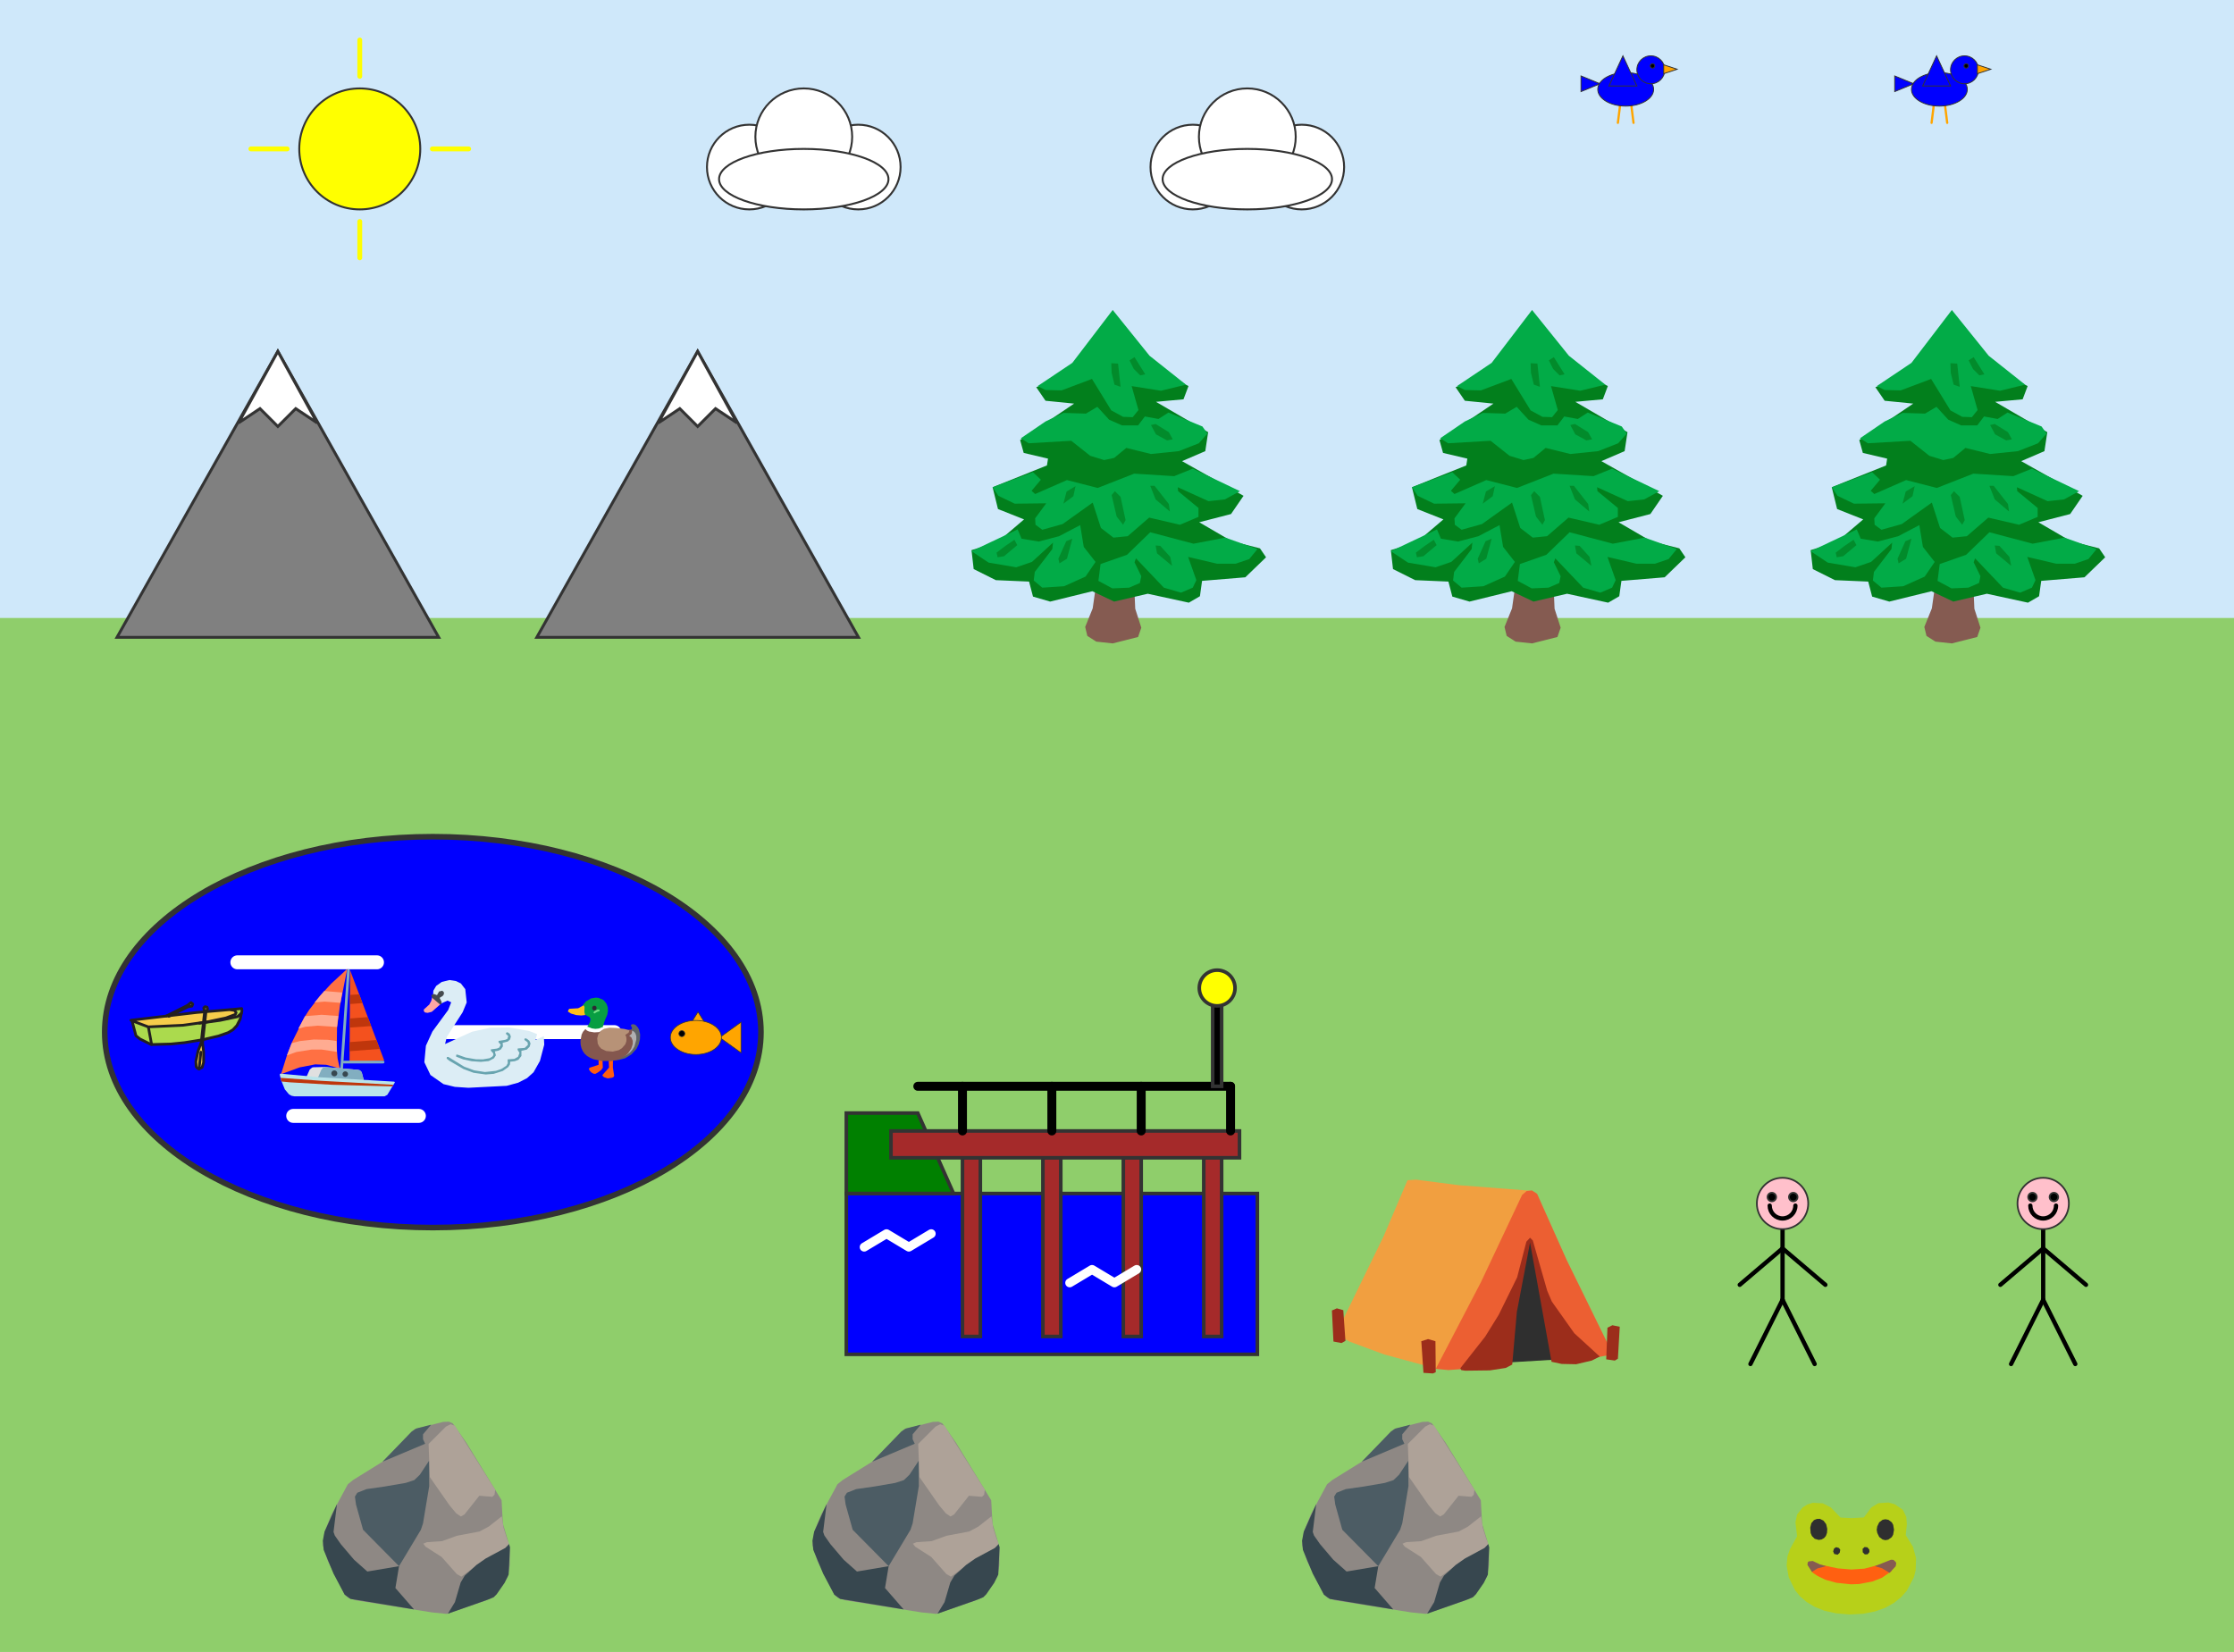
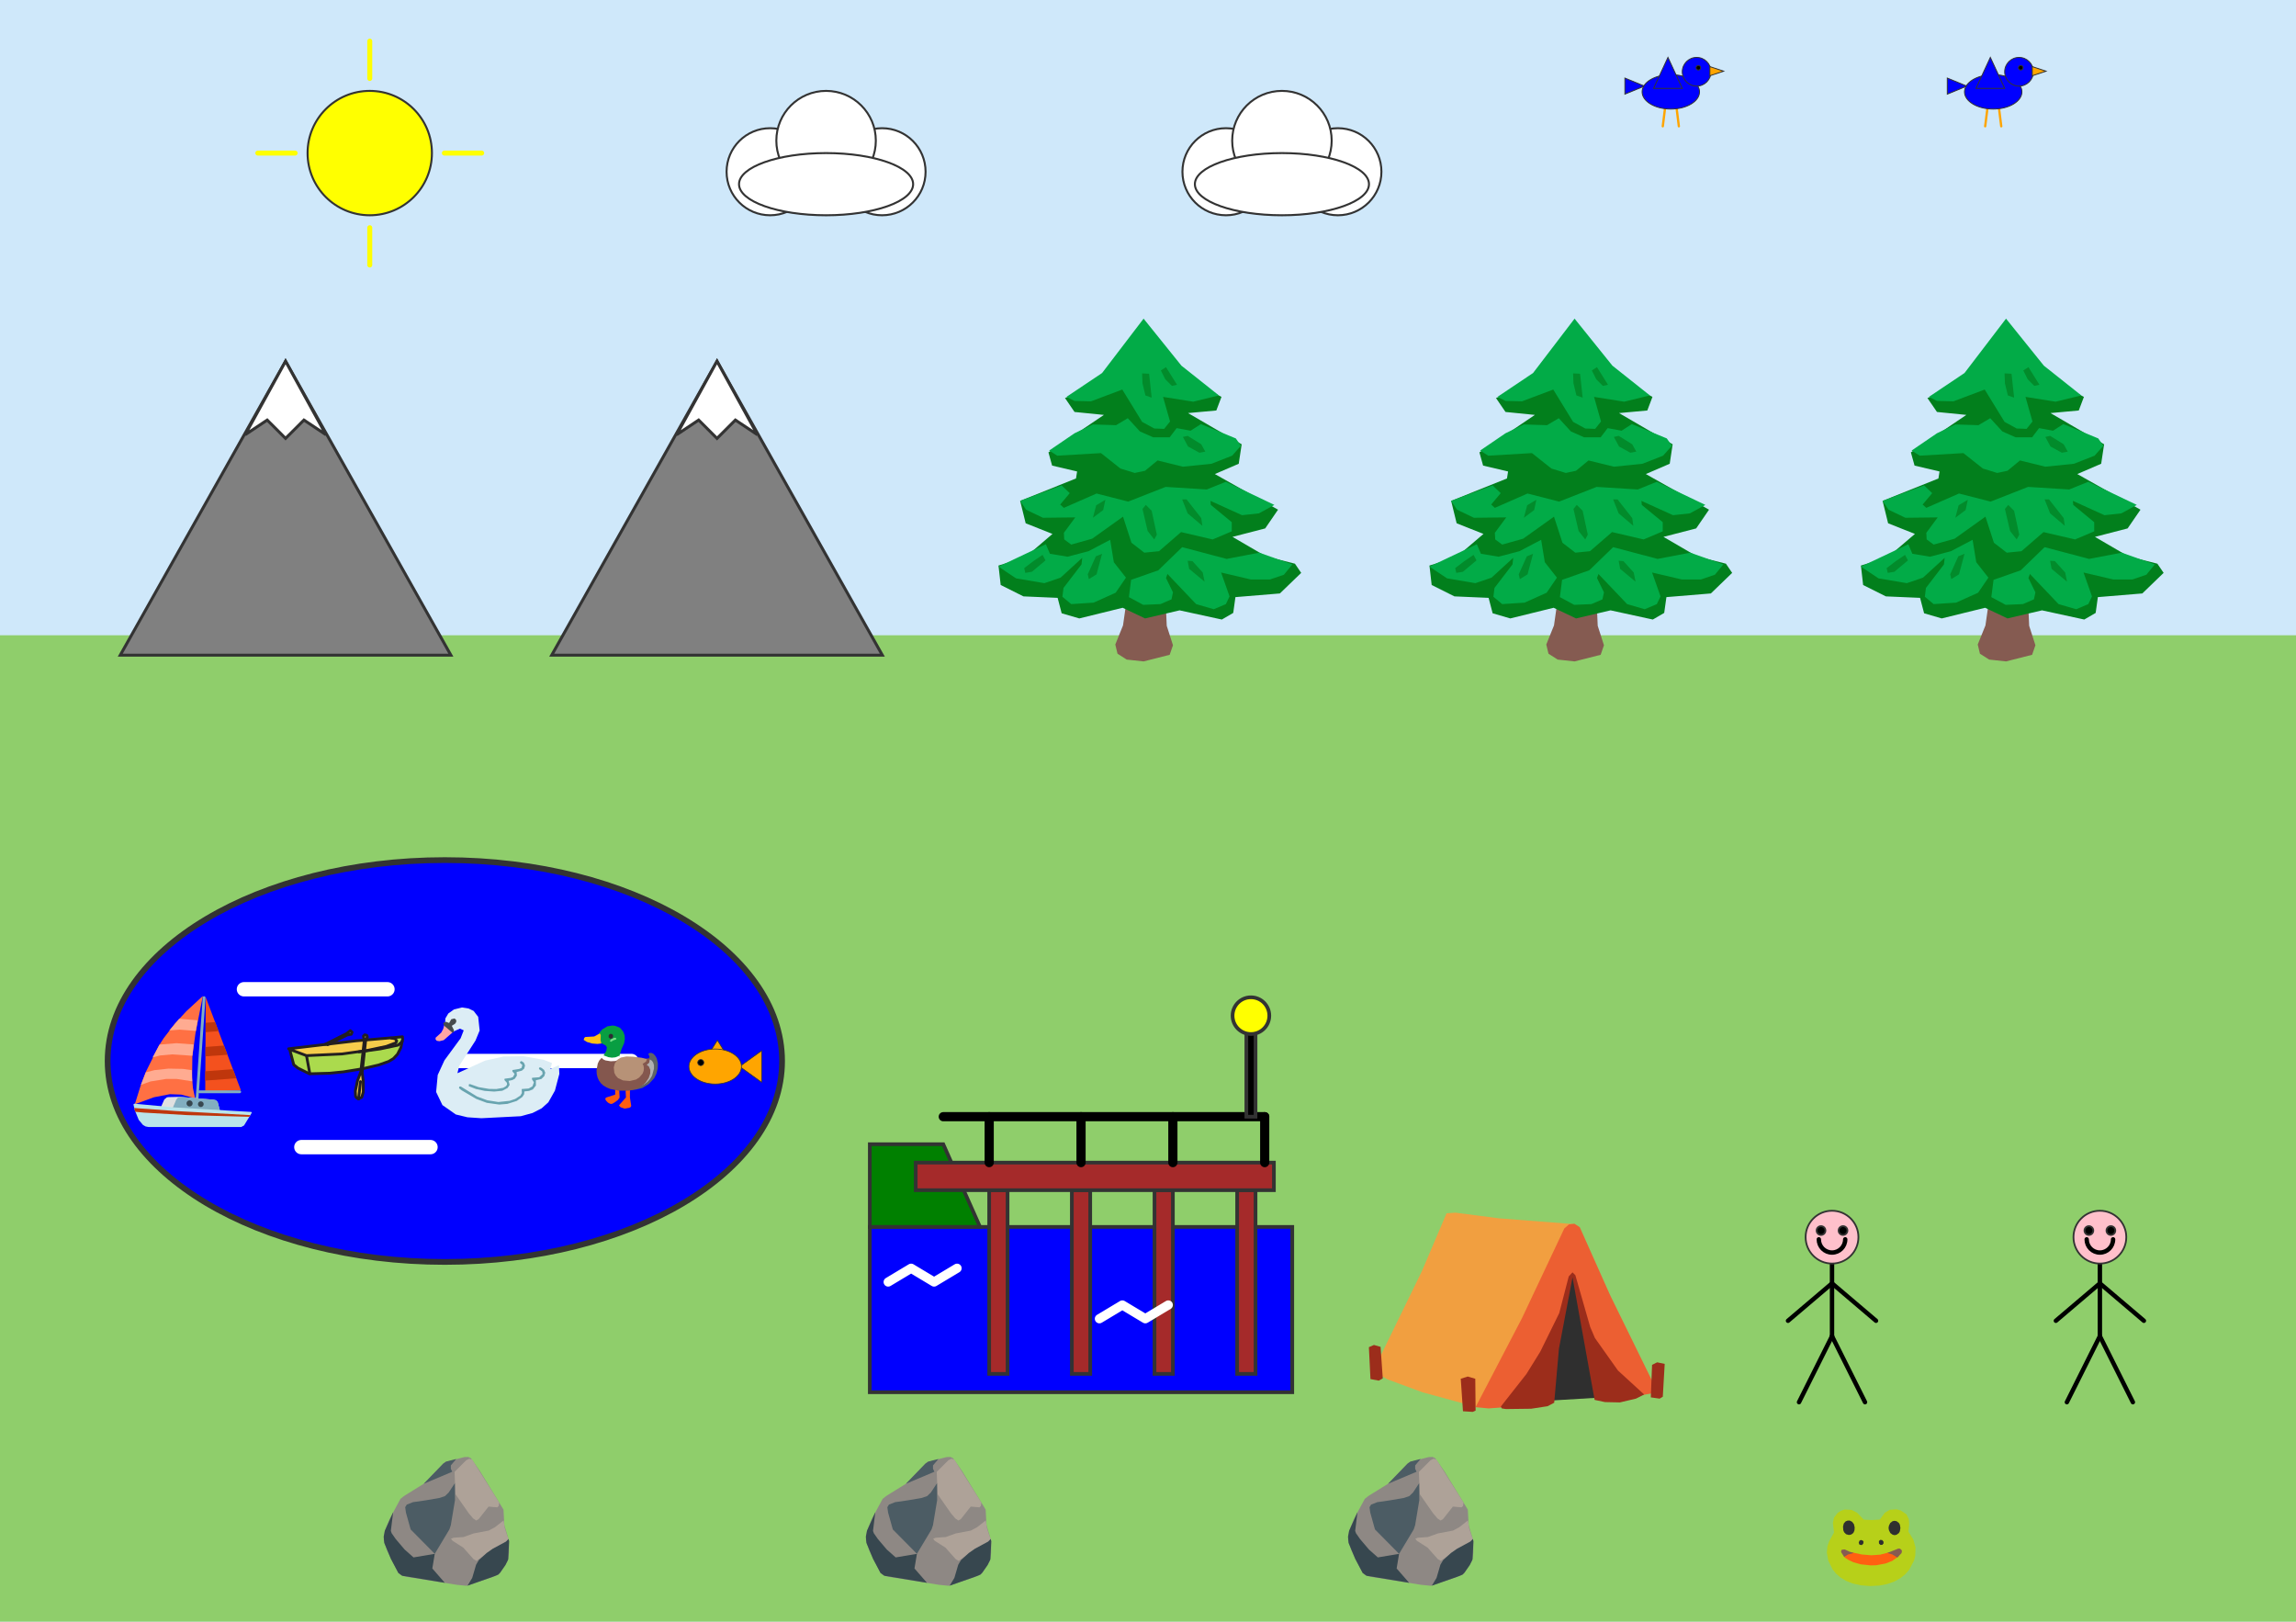
- <svg xmlns="http://www.w3.org/2000/svg" viewBox="0 0 480 355" width="480" height="355">
-   <rect width="480" height="355" fill="#cfe8fa" />
-   <rect y="132.8" width="480" height="222.2" fill="#8fce6b" />
+ <svg xmlns="http://www.w3.org/2000/svg" viewBox="0 0 480 339" width="480" height="339">
+   <rect width="480" height="339" fill="#cfe8fa" />
+   <rect y="132.8" width="480" height="206.2" fill="#8fce6b" />
  <defs>
    <symbol id="o-sun" viewBox="0 0 100 100">
      <polyline points="50,5 50,20" fill="none" stroke="yellow" stroke-width="2" stroke-linecap="round" stroke-linejoin="round" />
      <polyline points="50,80 50,95" fill="none" stroke="yellow" stroke-width="2" stroke-linecap="round" stroke-linejoin="round" />
      <polyline points="5,50 20,50" fill="none" stroke="yellow" stroke-width="2" stroke-linecap="round" stroke-linejoin="round" />
      <polyline points="80,50 95,50" fill="none" stroke="yellow" stroke-width="2" stroke-linecap="round" stroke-linejoin="round" />
      <ellipse cx="50" cy="50" rx="25" ry="25" fill="yellow" stroke="#333" stroke-width="0.8" />
    </symbol>
    <symbol id="o-cloud" viewBox="0 0 100 100">
      <ellipse cx="27.5" cy="57.5" rx="17.5" ry="17.5" fill="white" stroke="#333" stroke-width="0.8" />
      <ellipse cx="72.5" cy="57.5" rx="17.5" ry="17.5" fill="white" stroke="#333" stroke-width="0.8" />
      <ellipse cx="50" cy="45" rx="20" ry="20" fill="white" stroke="#333" stroke-width="0.8" />
      <ellipse cx="50" cy="62.5" rx="35" ry="12.5" fill="white" stroke="#333" stroke-width="0.8" />
    </symbol>
    <symbol id="o-bird" viewBox="0 0 100 100">
      <polygon points="27,50 10,43 10,57" fill="blue" stroke="#333" stroke-width="0.8" />
      <polyline points="45,69 43,85" fill="none" stroke="orange" stroke-width="2" stroke-linecap="round" stroke-linejoin="round" />
      <polyline points="55,69 57,85" fill="none" stroke="orange" stroke-width="2" stroke-linecap="round" stroke-linejoin="round" />
      <ellipse cx="50" cy="55" rx="25" ry="15" fill="blue" stroke="#333" stroke-width="0.8" />
      <ellipse cx="72.5" cy="37.5" rx="12.5" ry="12.5" fill="blue" stroke="#333" stroke-width="0.8" />
      <polygon points="96,37 84,33 84,41" fill="orange" stroke="#333" stroke-width="0.8" />
      <polygon points="47.5,25 60,52 35,52" fill="blue" stroke="#333" stroke-width="0.8" />
      <ellipse cx="74" cy="34" rx="2" ry="2" fill="black" stroke="#333" stroke-width="0.8" />
    </symbol>
    <symbol id="o-mountain" viewBox="0 0 100 100">
      <polygon points="50,15 95,95 5,95" fill="grey" stroke="#333" stroke-width="0.8" />
      <polygon points="50,15 61,35 55,31 50,36 45,31 39,35" fill="white" stroke="#333" stroke-width="0.8" />
    </symbol>
    <symbol id="o-evergreen_tree" viewBox="0 0 100 100">
      <polygon points="44.1,80.6 43.2,86.9 41.1,92.1 41.7,94.6 44.2,96.2 48.8,96.7 55.9,94.9 56.8,92.3 55.1,87 54.8,80.2" fill="#855B51" />
      <polygon points="16.5,68.4 9.3,70.6 9.9,75.9 16.1,79 25.4,79.4 26.5,83.6 31.3,85 43.1,82.1 49.2,85 58.6,82.8 70.1,85.3 73.2,83.5 73.8,79.2 85.9,78.2 91.7,72.6 90,70.1 82.1,68.1 73,62.8 81.9,60.5 85.4,55.4 68.2,45.7 74.7,42.9 75.5,37.6 60.9,29.1 68.6,28.4 70,24.7 65.7,22.4 43.2,19.5 27.4,25 30,28.8 38,29.6 22.9,39.8 23.9,43.4 30.7,45 30.4,46.9 15.2,53 16.7,59.1 24,62" fill="#027F1C" />
      <polygon points="48.8,3.4 59.1,16.2 69.3,24.3 62.3,26 54.1,24.7 56,31.4 54.4,33.4 51.7,33.3 48.4,31.5 43,22.7 34.5,25.9 30,25.8 27.8,24.7 37.5,18.2" fill="#02AB47" />
      <polygon points="44.5,30.5 41.3,32.4 35,32.2 30,34.6 23.1,39.3 25.3,40.7 37.2,40 42.5,44.2 46.4,45.4 49.2,44.8 52.6,42 59.5,43.7 67.3,42.9 72.9,40.7 75.3,38 73.9,36 64.4,32.1 61.6,33.9 57.8,33.2 55.9,35.7 51.4,35.7 47.8,34.1" fill="#02AB47" />
      <polygon points="59,61.5 53,66.7 49,67.1 45.5,64.4 43.2,57.3 34.8,63.3 29.1,64.9 27.2,63.5 27.1,61.7 30.2,57.5 21.4,57.6 16.8,55.4 15.2,53 26.5,48.8 28.7,50.9 26.1,54 27.1,54.9 36,51 44.6,53.2 54.8,49.2 66,49.9 71.2,47.8 84.4,54.1 80.2,56.4 75.6,56.9 67,53 67.1,54.1 72.8,58.8 72.8,61.3 67.6,63.5" fill="#02AB47" />
      <polygon points="59.3,65.6 52.8,71.9 45.4,74.5 44.8,79.2 48.7,81.3 53.4,81.1 56.4,79.8 56.8,77.9 54.9,74 55.3,72.9 63.1,81.1 67.9,82.5 71.2,81.1 72.2,79 69.9,72.5 78,74.4 83.2,74.4 87,73.1 89.3,70.3 80.3,67.1 71.4,68.8" fill="#02AB47" />
      <polygon points="39.7,63.6 40.7,69.7 44,73.9 41.2,78 35.2,80.7 29.1,81.1 26.7,79.1 27,76.7 31.9,70.3 32.1,68.5 26.2,73.9 21.8,75.4 14.1,74.1 9.3,70.9 22.2,64.8 23.3,67.4 28.1,68.2 33.8,66.7" fill="#02AB47" />
      <polygon points="18.8,69.4 16.3,71.3 16.6,72.6 18.4,72.3 22.1,69.2 21.3,67.7" fill="#028B2B" />
      <polygon points="33.9,74.3 36,73 37.5,67.4 35.8,68.1 33.6,73" fill="#028B2B" />
      <polygon points="38.4,52.7 35.9,54.2 35,57.6 37.8,55.5" fill="#028B2B" />
      <polygon points="49.4,54.1 48.5,55.2 49.9,61.2 51.7,63.5 52.4,62.2 51,55.7" fill="#028B2B" />
      <polygon points="60.8,69.3 61.2,71.5 65.4,75 64.9,72.5 62.1,69.4" fill="#028B2B" />
      <polygon points="59.3,52.6 60.8,56.4 64.8,59.8 64.5,57.7 60.5,52.6" fill="#028B2B" />
      <polygon points="59.5,35.6 60.9,38.2 64,39.9 65.6,39.6 64.5,37.6 60.8,35.3" fill="#028B2B" />
      <polygon points="48.5,21 49.3,24.3 51,24.9 50.3,18.4 48.4,18.3" fill="#028B2B" />
      <polygon points="54.7,19.9 56.5,21.7 57.9,21.4 54.9,16.6 53.5,17.5" fill="#028B2B" />
    </symbol>
    <symbol id="o-lake" viewBox="0 0 100 100">
      <ellipse cx="50" cy="50" rx="47" ry="28" fill="blue" stroke="#333" stroke-width="0.8" />
      <polyline points="22,40 42,40" fill="none" stroke="white" stroke-width="2" stroke-linecap="round" stroke-linejoin="round" />
      <polyline points="52,50 76,50" fill="none" stroke="white" stroke-width="2" stroke-linecap="round" stroke-linejoin="round" />
      <polyline points="30,62 48,62" fill="none" stroke="white" stroke-width="2" stroke-linecap="round" stroke-linejoin="round" />
    </symbol>
-     <symbol id="o-rowing_boat" viewBox="0 0 100 100">
-       <polygon points="65.2,31.5 65.3,32.6 64.3,34.6 63.2,34.7 62.7,31.6 63.9,30.9" fill="#F6CC4B" />
-       <polygon points="54.4,28.9 54.4,29.9 53.7,30.6 51,31 38.1,37.4 35.2,37.7 50.6,30 52.7,28 53.7,28" fill="#F6CC4B" />
-       <polygon points="61.7,75.1 60.1,76.6 58.3,76.5 57,75 56.7,72.5 57.9,65.7 60.6,57.9 60.9,55.4 62,55.2 61.7,58 62.6,69" fill="#F6CC4B" />
-       <polygon points="82.5,33.1 84.7,33.4 86.1,34.3 86.3,36.1 85.1,37.1 77.1,39.7 63.4,42.5 64.3,34.6" fill="#F6CC4B" />
-       <polygon points="38.1,37.4 63.2,34.7 62.3,42.6 51.5,44.1 39.6,45.2 21.8,45.8 9.8,41.3 9.7,40.8" fill="#F6CC4B" />
-       <polygon points="90.4,35.5 88.7,37.6 85.6,38.9 63.3,42.7 77.1,39.7 85.1,37.1 86.3,36.1 86.1,34.3 84.7,33.4 82.5,33.1 90.5,32.3" fill="#ABDA4D" />
-       <polygon points="21.9,46.2 23.9,58.8 17.2,55.6 13.3,53 11.6,49 9.8,41.3 21.9,45.8" fill="#ABDA4D" />
-       <polygon points="62.3,42.8 60.9,55.4 41.6,58.1 24.2,58.8 21.9,45.8 42.7,45" fill="#ABDA4D" />
-       <polygon points="90.4,35.5 89.7,39.2 88.2,42.9 85.7,46.5 83.1,48.6 75.1,52 62,55.2 63.3,42.7 85.6,38.9 88.7,37.6" fill="#ABDA4D" />
-       <polyline points="24.2,58.6 21.9,46.2" fill="none" stroke="#231F20" stroke-width="2" stroke-linecap="round" stroke-linejoin="round" />
-       <polyline points="90.4,35.3 89.4,40.1 87,44.8 84.1,47.9 80.6,50 73.5,52.5 62,55.2 48.4,57.4 38.4,58.4 23.9,58.8 15.7,54.7 12.7,52.3 9.8,41.3 21.8,45.8 47.3,44.6 65.3,42.1 79,39.2 85.9,36.6 86.4,35.2 85.3,33.7 81.9,33.1 57.3,35.2 9,40.9" fill="none" stroke="#231F20" stroke-width="2" stroke-linecap="round" stroke-linejoin="round" />
-       <polyline points="82.5,33.1 90.5,32.3 90.7,34 90.2,35.9 87.4,38.3 74.6,41 59.4,43.1" fill="none" stroke="#231F20" stroke-width="2" stroke-linecap="round" stroke-linejoin="round" />
-       <polyline points="59.1,76.8 57.8,76.1 57,75 56.8,71.2 58.4,63.6 60.7,57.5 63.2,34.9 62.6,31.8 63.6,30.9 65,31.3 65.4,32.4 64.2,34.9 61.7,57.7 62.5,64.1 62.5,71.9 61.4,75.6 59.1,76.8" fill="none" stroke="#231F20" stroke-width="2" stroke-linecap="round" stroke-linejoin="round" />
-       <polyline points="59.1,76.8 60.5,64.4" fill="none" stroke="#231F20" stroke-width="2" stroke-linecap="round" stroke-linejoin="round" />
-       <polyline points="35.2,37.7 50.6,30 53.2,27.9 54.5,29 53.9,30.5 51,31 36.9,38" fill="none" stroke="#231F20" stroke-width="2" stroke-linecap="round" stroke-linejoin="round" />
-     </symbol>
    <symbol id="o-sailboat" viewBox="0 0 100 100">
      <polyline points="58.8,4.3 53,87.7" fill="none" stroke="#82AEC0" stroke-width="2" stroke-linecap="round" stroke-linejoin="round" />
      <polygon points="9.2,80.6 13.3,67.5 17.3,57 26.3,38.9 29.8,33.4 37.8,23 46.1,14 57.9,3.1 52.6,29.9 50.4,46.3 50.2,61.8 50.8,69 52.4,76.4 42.4,73.7 34.3,73.4 22.9,75.6" fill="#FF7043" />
      <polygon points="59.6,71.9 85.1,70.5 60,4.1" fill="#F4511E" />
      <polygon points="50,56.2 43.6,55.3 33.3,55.1 23.2,56.2 17,57.8 13.5,66.8 20.4,64.3 31.6,62.5 39.2,62.5 50.3,64.2" fill="#FFAB91" />
      <polygon points="26.9,37.9 21.9,47.1 27.2,45.7 36,44.9 50.4,45.9 51.3,37.8 39,36.9" fill="#FFAB91" />
      <polygon points="41,19.4 33.9,27.8 41.3,27.2 52.9,28.1 54.2,20.5" fill="#FFAB91" />
      <polygon points="59.6,63.7 81.8,62 79.4,55.5 59.7,57" fill="#BF360C" />
      <polygon points="73,38.6 59.8,39.6 59.8,46.3 75.5,45.2" fill="#BF360C" />
      <polygon points="66.7,21.8 59.9,22.3 59.9,29 69.1,28.3" fill="#BF360C" />
      <polygon points="65.8,77.4 41.1,75.3 33.1,75.5 32.1,75.7 30.3,77.2 27.6,83.3 70.3,85.8 68.5,79.1 67.4,77.9" fill="#E0E0E0" />
      <polygon points="36.1,83.8 38.9,77.2 40.3,75.6 42.1,75.4 66.9,77.5 68.6,79.2 70.3,85.8" fill="#82AEC0" />
      <polygon points="19,96.9 16.9,96.5 15,95.4 12,91.8 9.3,85.2 8.2,80.8 8.7,80.2 37.8,82.9 92.5,86.1 93,86.6 87.4,95.8 85.4,96.9" fill="#B9E4EA" />
      <ellipse cx="48.4" cy="80" rx="2.2" ry="2.2" fill="#37474F" />
      <ellipse cx="56.45" cy="80.55" rx="2.05" ry="2.05" fill="#37474F" />
      <polygon points="91.2,89.6 46.9,88.4 15.7,86.6 9.5,86 8.8,83.3 39,85.5 91.8,88.4" fill="#BF360C" />
      <polyline points="55.5,71.7 84.3,71.7" fill="none" stroke="#82AEC0" stroke-width="2" stroke-linecap="round" stroke-linejoin="round" />
+     </symbol>
+     <symbol id="o-rowing_boat" viewBox="0 0 100 100">
+       <polygon points="65.2,31.5 65.3,32.6 64.3,34.6 63.2,34.7 62.7,31.6 63.9,30.9" fill="#F6CC4B" />
+       <polygon points="54.4,28.9 54.4,29.9 53.7,30.6 51,31 38.1,37.4 35.2,37.7 50.6,30 52.7,28 53.7,28" fill="#F6CC4B" />
+       <polygon points="61.7,75.1 60.1,76.6 58.3,76.5 57,75 56.7,72.5 57.9,65.7 60.6,57.9 60.9,55.4 62,55.2 61.7,58 62.6,69" fill="#F6CC4B" />
+       <polygon points="82.5,33.1 84.7,33.4 86.1,34.3 86.3,36.1 85.1,37.1 77.1,39.7 63.4,42.5 64.3,34.6" fill="#F6CC4B" />
+       <polygon points="38.1,37.4 63.2,34.7 62.3,42.6 51.5,44.1 39.6,45.2 21.8,45.8 9.8,41.3 9.7,40.8" fill="#F6CC4B" />
+       <polygon points="90.4,35.5 88.7,37.6 85.6,38.9 63.3,42.7 77.1,39.7 85.1,37.1 86.3,36.1 86.1,34.3 84.7,33.4 82.5,33.1 90.5,32.3" fill="#ABDA4D" />
+       <polygon points="21.9,46.2 23.9,58.8 17.2,55.6 13.3,53 11.6,49 9.8,41.3 21.9,45.8" fill="#ABDA4D" />
+       <polygon points="62.3,42.8 60.9,55.4 41.6,58.1 24.2,58.8 21.9,45.8 42.7,45" fill="#ABDA4D" />
+       <polygon points="90.4,35.5 89.7,39.2 88.2,42.9 85.7,46.5 83.1,48.6 75.1,52 62,55.2 63.3,42.7 85.6,38.9 88.7,37.6" fill="#ABDA4D" />
+       <polyline points="24.2,58.6 21.9,46.2" fill="none" stroke="#231F20" stroke-width="2" stroke-linecap="round" stroke-linejoin="round" />
+       <polyline points="90.4,35.3 89.4,40.1 87,44.8 84.1,47.9 80.6,50 73.5,52.5 62,55.2 48.4,57.4 38.4,58.4 23.9,58.8 15.7,54.7 12.7,52.3 9.8,41.3 21.8,45.8 47.3,44.6 65.3,42.1 79,39.2 85.9,36.6 86.4,35.2 85.3,33.7 81.9,33.1 57.3,35.2 9,40.9" fill="none" stroke="#231F20" stroke-width="2" stroke-linecap="round" stroke-linejoin="round" />
+       <polyline points="82.5,33.1 90.5,32.3 90.7,34 90.2,35.9 87.4,38.3 74.6,41 59.4,43.1" fill="none" stroke="#231F20" stroke-width="2" stroke-linecap="round" stroke-linejoin="round" />
+       <polyline points="59.1,76.8 57.8,76.1 57,75 56.8,71.2 58.4,63.6 60.7,57.5 63.2,34.9 62.6,31.8 63.6,30.9 65,31.3 65.4,32.4 64.2,34.9 61.7,57.7 62.5,64.1 62.5,71.9 61.4,75.6 59.1,76.8" fill="none" stroke="#231F20" stroke-width="2" stroke-linecap="round" stroke-linejoin="round" />
+       <polyline points="59.1,76.8 60.5,64.4" fill="none" stroke="#231F20" stroke-width="2" stroke-linecap="round" stroke-linejoin="round" />
+       <polyline points="35.2,37.7 50.6,30 53.2,27.9 54.5,29 53.9,30.5 51,31 36.9,38" fill="none" stroke="#231F20" stroke-width="2" stroke-linecap="round" stroke-linejoin="round" />
    </symbol>
    <symbol id="o-swan" viewBox="0 0 100 100">
      <polygon points="28.5,10.1 32.2,11.9 35.6,16.3 36.7,26.5 33.6,34 21.5,52.8 20.1,58.4 40.7,49 54.7,45.9 69.4,45.7 84.6,48.4 90.7,50.8 89.5,55.2 95.9,52.4 96.2,58.9 92.9,71.4 88,80.1 83,84.6 76.2,88.1 67.4,90.5 38,92 27.6,91.3 18.9,89.2 8.9,82.2 4.2,72.4 5.4,59.7 10.4,48.8 22.5,32.3 24.8,26.4 22,25.1 16.8,27.4 10.9,21.4 11.1,17.5 13.3,13.8 17.5,10.8 23.5,9.3" fill="#DCEDF5" />
      <polygon points="10.2,22.6 9.5,25.3 8,28.1 3.8,31.9 3.8,33.2 4.7,34.2 6.7,34.5 9.9,33.7 16.4,28 14,22.5" fill="#FEA6A4" />
      <polygon points="15.9,23 17.5,26.2 17.2,27.8 16.3,28.1 10.5,23.2 9.6,21.7 9.6,20.8 11.6,20 13.9,20.9 15.5,18.1 18,17.5 19.2,18.7 19.2,20.2 18.3,21.5" fill="#464B4E" />
      <polygon points="47.5,72.1 40.5,71.6 34,70.2 28.6,68.1 28.6,66.7 29.5,66.5 36,68.8 43.7,70.1 49.1,70.2 54.3,69.3 56.3,68.1 57.2,66.9 57,65.5 55.2,63.5 55.3,62.5 59.9,61.9 61.6,61.2 62.8,59 61.1,57 61.2,56 66.2,55.2 67.9,54.5 68.6,52.3 67,50.9 66.8,49.9 67.9,49.3 69.7,50.5 70.6,52.6 70,54.9 68.2,56.5 64.3,57.5 64.5,60.2 63,62.5 61.1,63.5 58.3,64.1 59.1,67.1 57.6,69.4 53.6,71.5" fill="#68A4AF" />
      <polygon points="51.3,81.8 42,80.5 34.2,77.6 23.3,71.2 21.3,69.6 21.5,68.4 22.6,68.3 34.8,75.8 42.4,78.6 50.7,79.9 59.1,79 63.2,77.6 67.1,75.1 68.2,73.2 68.1,70.2 73.3,69.8 76.1,68.2 77.2,65.2 75.7,62.8 75.9,61.8 81.2,61.4 83.7,59 83.4,57.1 81,55.3 81.1,54.2 82.4,54.1 84.8,55.9 85.7,58 85,60.5 82.8,62.7 78.7,63.6 78.7,67.6 76.4,70.5 73.6,71.6 70.1,72 69.9,74.1 68.6,76.1 64.4,79.1 57.4,81.3" fill="#68A4AF" />
    </symbol>
    <symbol id="o-duck" viewBox="0 0 100 100">
      <polygon points="28,38 31.5,32 32.1,28.2 30.8,26 24.5,22.7 22.8,13.6 23.5,11.5 26.7,7.7 32.7,4.1 38.4,3.2 41.4,3.5 46.2,5.3 48.1,6.8 50.9,10.4 52.4,14.6 52.6,18.8 51.8,23.3 48.8,30.2 45.9,39.7 36.5,41.6 28.6,39.9" fill="#089E42" />
      <polygon points="41.6,75.4 41.6,82.1 31.4,85.4 30.4,86.3 30.4,87.6 31.4,89.3 33.3,91.2 35.8,92.6 37.9,92.7 40.6,91.2 44.6,88.3 46.6,85.5 46.2,76.1" fill="#FF5D10" />
      <polygon points="53.5,77.5 53.9,85.3 46.1,94.1 46.3,95 47.9,96.6 52.4,98.1 57.6,97.2 59.4,96.2 59.9,94.9 58.4,85.3 58.5,74" fill="#FF5D10" />
      <polygon points="77.1,42.6 79,41.9 80.4,40.6 80.8,38.6 79.5,36 79.8,35.1 81.4,34.4 83.6,34.6 85.5,35.7 87.7,38.2 89.1,40.8 90.4,46.4 90.2,52.1 88.7,58.1 86.1,63.4 80.1,69.9 72.6,74.5 65.1,76.4 56.2,77" fill="#5E6367" />
      <polygon points="66.9,43.5 77.4,41.4 81.7,42.2 83.6,43.5 85,45.6 85.9,48.5 85.9,52.5 83.7,60.5 81.2,64.6 78.4,67.7 74.8,70.4 71.6,71.8 64,73.4 65.5,50.1" fill="#B0B0B1" />
      <polygon points="5.6,19.6 9.2,21.9 15.2,23.7 21.2,24.2 25.8,23.7 24.9,20.1 25.1,14.1 24,12.2 17.6,15.7 7.3,16.3 6.2,17.5" fill="#FFBF18" />
      <polygon points="39.2,16.2 37.9,18.1 35.7,18.2 34.1,16.6 34.2,14.2 35.5,12.8 37.8,12.8 39.1,14.1" fill="#2D2B33" />
      <polygon points="39.8,20 42.2,19.3 43,18.4 42.2,17.2 40.2,17.2 36.6,19.1 35.5,21.1 36.8,21.8" fill="#73DF86" />
      <polygon points="25.9,40.3 27.8,43.8 30.1,45.7 33.7,46.6 36,46.4 40.9,45.2 46.5,42.6 46.6,37.6 41.8,39.5 37.8,39.9 33.6,39.3 28.5,37.3" fill="#FFFFFF" />
      <polygon points="20.3,54 20.5,58.5 21.5,62.6 23.1,66.1 25.3,69.2 28.2,71.8 31.7,73.9 35.8,75.6 45.4,77.6 56.9,77.6 62.1,76.7 66.6,75.2 73.7,71 76.3,68.5 79.9,63.1 81.6,58 81.7,53.9 80.1,50 77.6,48.1 80.5,45.6 81,42.2 80.5,40.7 71.7,41.3 55.4,40.6 48.2,41.2 41.9,43.7 36.5,44 30.4,43 28,41.9 26.1,40.1 23.3,43.3 21.7,46.6" fill="#84574E" />
      <polygon points="40.6,57.1 42.3,60.5 44.9,63.3 50.6,65.9 58.2,66.6 65.3,64.9 69,62.6 72.9,58.1 74.1,54.9 74.4,51.9 73.9,48.8 72.9,47 76.8,44.4 77.8,41.7 71.9,40 62.1,38.8 54.5,38.5 48,39.8 44.5,42 41.2,46.4 40,51" fill="#B79277" />
    </symbol>
    <symbol id="o-fish" viewBox="0 0 100 100">
      <polygon points="68,50 93,32 93,68" fill="orange" stroke="#333" stroke-width="0.8" />
      <polygon points="42.5,20 50,32 35,32" fill="orange" stroke="#333" stroke-width="0.8" />
      <ellipse cx="40" cy="50" rx="30" ry="20" fill="orange" stroke="#333" stroke-width="0.8" />
      <ellipse cx="23.5" cy="45.5" rx="3.5" ry="3.5" fill="black" stroke="#333" stroke-width="0.8" />
    </symbol>
    <symbol id="o-pier" viewBox="0 0 100 100">
      <rect x="4" y="58" width="92" height="36" fill="blue" stroke="#333" stroke-width="0.8" />
      <polygon points="4,40 20,40 28,58 4,58" fill="green" stroke="#333" stroke-width="0.8" />
      <rect x="30" y="50" width="4" height="40" fill="brown" stroke="#333" stroke-width="0.8" />
      <rect x="48" y="50" width="4" height="40" fill="brown" stroke="#333" stroke-width="0.8" />
      <rect x="66" y="50" width="4" height="40" fill="brown" stroke="#333" stroke-width="0.8" />
      <rect x="84" y="50" width="4" height="40" fill="brown" stroke="#333" stroke-width="0.8" />
      <rect x="14" y="44" width="78" height="6" fill="brown" stroke="#333" stroke-width="0.8" />
      <polyline points="20,34 90,34" fill="none" stroke="black" stroke-width="2" stroke-linecap="round" stroke-linejoin="round" />
      <polyline points="30,34 30,44" fill="none" stroke="black" stroke-width="2" stroke-linecap="round" stroke-linejoin="round" />
      <polyline points="50,34 50,44" fill="none" stroke="black" stroke-width="2" stroke-linecap="round" stroke-linejoin="round" />
      <polyline points="70,34 70,44" fill="none" stroke="black" stroke-width="2" stroke-linecap="round" stroke-linejoin="round" />
      <polyline points="90,34 90,44" fill="none" stroke="black" stroke-width="2" stroke-linecap="round" stroke-linejoin="round" />
      <rect x="86" y="14" width="2" height="20" fill="black" stroke="#333" stroke-width="0.8" />
      <polyline points="8,70 13,67 18,70 23,67" fill="none" stroke="white" stroke-width="2" stroke-linecap="round" stroke-linejoin="round" />
      <polyline points="54,78 59,75 64,78 69,75" fill="none" stroke="white" stroke-width="2" stroke-linecap="round" stroke-linejoin="round" />
      <ellipse cx="87" cy="12" rx="4" ry="4" fill="yellow" stroke="#333" stroke-width="0.8" />
    </symbol>
    <symbol id="o-tent" viewBox="0 0 100 100">
      <polygon points="67.2,48.5 53.3,92 61,93.9 77.6,92.9 76.8,64.8" fill="#2F2F2F" />
      <polygon points="27.9,34.6 20.1,52.9 4.6,84.7 9.2,87.2 20.3,91.3 37.9,96.1 63.6,55.4 67.9,38 44.6,36.2 30.7,34.4" fill="#F19F40" />
      <polygon points="86.3,92.8 94.8,91.3 79.7,60.5 70.1,39 68.4,37.9 66.7,38.1 65.2,39.4 51.8,67.8 37.1,96 41.2,96.4 56.3,95.3 61.3,80.6 67.4,54.4 68.4,54.6 73.2,76" fill="#EC5F32" />
      <polygon points="62,94.6 59.9,95.7 54.7,96.5 46.7,96.6 45.4,96.4 45.1,95.8 53.2,85.5 57.6,78.4 63.6,66.2 66.6,54.6 67.8,53.3 68.7,54.2 73.4,70.6 74.9,74.1 82.2,84.4 90.5,92 87.9,93.3 82.8,94.5 78.1,94.4 74.8,93.7 67.8,54.9 63.5,77.5" fill="#9C2D1B" />
      <polygon points="3.3,77 4.9,76.3 7,76.9 7.7,86.9 6.4,87.6 3.8,87.1" fill="#9C2D1B" />
      <polygon points="32.4,87 34.6,86.3 37,87 37.1,97.1 36.2,97.5 33.1,97.3" fill="#9C2D1B" />
      <polygon points="93,82.6 94.6,81.8 97,82.3 96.4,92.7 95.4,93.3 92.6,92.9" fill="#9C2D1B" />
    </symbol>
    <symbol id="o-person" viewBox="0 0 100 100">
      <polyline points="50,29 50,62" fill="none" stroke="black" stroke-width="2" stroke-linecap="round" stroke-linejoin="round" />
      <polyline points="50,38 30,55" fill="none" stroke="black" stroke-width="2" stroke-linecap="round" stroke-linejoin="round" />
      <polyline points="50,38 70,55" fill="none" stroke="black" stroke-width="2" stroke-linecap="round" stroke-linejoin="round" />
      <polyline points="50,62 35,92" fill="none" stroke="black" stroke-width="2" stroke-linecap="round" stroke-linejoin="round" />
      <polyline points="50,62 65,92" fill="none" stroke="black" stroke-width="2" stroke-linecap="round" stroke-linejoin="round" />
      <ellipse cx="50" cy="17" rx="12" ry="12" fill="pink" stroke="#333" stroke-width="0.8" />
      <ellipse cx="45" cy="14" rx="2" ry="2" fill="black" stroke="#333" stroke-width="0.8" />
      <ellipse cx="55" cy="14" rx="2" ry="2" fill="black" stroke="#333" stroke-width="0.8" />
      <path d="M44 18 A6 6 0 0 0 56 18" fill="none" stroke="black" stroke-width="2" stroke-linecap="round" stroke-linejoin="round" />
    </symbol>
    <symbol id="o-rock" viewBox="0 0 100 100">
      <polygon points="7,70.9 4.7,63.6 5.5,57.3 8.8,49.2 16.4,35.1 18.9,33.1 32.6,24.6 47.6,9.4 60.9,6 63.6,5.9 65.4,6.7 71.8,15.8 88.2,42.6 88.8,53.6 92.1,64.6 92,73 91.1,78.4 85.9,86.5 84.5,87.9 79.8,89.8 62.6,95.7 55.7,95 19.8,89.3 16.6,88.2 14.9,86.7" fill="#8E8884" />
      <polygon points="24.5,89.8 47.3,93.6 38.6,83.6 40.3,73.4 25.5,75.9 19.3,70.4 13.1,63.1 10.3,59.1 9.7,57.4 11.3,44.4 5.5,57.3 4.7,61.5 5.1,65.8 9.7,76.9 14.9,86.7 17.6,88.7" fill="#37474F" />
      <polygon points="66.4,7.8 64.4,7.1 62.2,8.2 54.1,16.3 54.7,31.8 63.9,45 67,48.7 69.2,50.2 70.9,49.2 77.8,40.5 83.9,41 84.9,40 85.2,37.7" fill="#AEA298" />
      <polygon points="33.5,36.2 43.4,34.5 47.4,33.2 50,30.7 54.3,24.2 54.4,36 51.5,53.4 50.5,56.4 40.3,73.4 23.5,56.4 20.2,44.6 19.7,40.9 20.8,39.1 25.1,37.4" fill="#4C5C64" />
      <polygon points="52.5,16.2 51.5,14.1 51.5,11.8 55.3,7.3 48.3,9.1 46.2,10.5 32.6,24.6" fill="#4C5C64" />
      <polygon points="90.7,60.5 89.1,55.4 88.3,50.1 82.2,54.9 77.9,57.2 67.3,59.2 60.4,61.7 53.3,62.2 51.6,62.9 52.7,64.3 60.2,69.1 67.3,77.1 69.4,78.3 80.1,70.5 90.8,64.6 91.6,62.7" fill="#AEA298" />
      <polygon points="92.1,64.6 91.7,63.1 89.9,64.9 80.8,69.8 76.5,72.8 71,77.8 69.1,81 66.4,90.2 63.1,95.6 81.9,89 84.5,87.9 85.9,86.5 89.6,81.2 91.5,77.3" fill="#37474F" />
    </symbol>
    <symbol id="o-frog" viewBox="0 0 100 100">
      <polygon points="11.1,37.8 6,47 4.2,52.1 3.6,58.8 5.1,67.2 9.6,76.4 13.2,80.8 17.8,84.8 23.6,88.3 30.6,91.1 39,93 48.7,93.8 58.5,93.3 67,91.6 74.3,89 80.5,85.5 85.6,81.4 89.6,76.9 94.8,67 96,62.1 96.3,53.5 94,45.2 88.9,37 89.7,29.3 89.3,23.9 86.8,18.8 80.9,14.8 76.5,13.6 69.3,14.1 64.2,17.2 58.9,24.3 50.4,24.8 42.2,24.4 35.3,17.2 29.5,14.2 22.3,13.8 18.3,15.1 15,17.2 11.1,22.2 9.9,27.8" fill="#B7D019" />
      <polygon points="80.5,33.1 79.9,36.6 78.9,38.4 76.4,40.2 74.3,40.6 72.3,40.1 69.9,38.3 68.5,35.4 68.1,33.1 68.5,30.7 69.9,27.8 72.3,26 74.3,25.6 76.5,26 78.9,27.8 79.9,29.6" fill="#2F2F2F" />
      <polygon points="32.7,32.5 32.5,35.4 31.7,37.6 30.4,39.1 28.6,40.1 26.5,40.4 23.7,39.6 21.7,37.6 20.8,35.5 20.5,31.6 21.3,28.4 23.2,26.2 25.2,25.4 27.4,25.3 30,26.6 31.9,29.1" fill="#2F2F2F" />
      <polygon points="41.6,49.6 40.1,51 37.7,50.5 36.9,48.6 37.6,46.5 39.1,45.6 41.1,46.2 42,47.5" fill="#2F2F2F" />
      <polygon points="62.8,47.3 62.9,49.1 61.6,50.7 59.6,50.8 58.1,49.3 58,46.8 59.4,45.5 61.4,45.7" fill="#2F2F2F" />
      <polygon points="21.4,61.2 21.7,63.3 22.7,64.2 25.9,66.3 31.3,68.9 39.2,71.1 49.7,72.2 55.5,72 65,70.2 71.9,67.5 78.9,62.6 69.8,58.2 59.2,61 50,61.6 40.3,60.8 27.8,58.2" fill="#FF6011" />
      <polygon points="81.7,56.2 80.1,54.7 78.3,54.6 66.8,59.2 71.9,60.7 77.3,64 81.7,59.3 82.1,57.2" fill="#865B51" />
      <polygon points="19.4,55.8 18.7,56.5 18.5,58.3 21.7,63.3 25.7,60.8 31.8,59.2 27.4,57.9 22.3,55.5" fill="#865B51" />
    </symbol>
  </defs>
  <use href="#o-sun" x="51.3" y="6" width="52" height="52" />
  <use href="#o-cloud" x="146.7" y="6" width="52" height="52" />
  <use href="#o-cloud" x="242" y="6" width="52" height="52" />
  <use href="#o-bird" x="337.3" y="6" width="24" height="24" />
  <use href="#o-bird" x="404.7" y="6" width="24" height="24" />
  <use href="#o-mountain" x="21.3" y="64" width="76.8" height="76.8" />
  <use href="#o-mountain" x="111.5" y="64" width="76.8" height="76.8" />
  <use href="#o-evergreen_tree" x="201.6" y="64" width="76.8" height="76.8" />
  <use href="#o-evergreen_tree" x="291.7" y="64" width="76.8" height="76.8" />
  <use href="#o-evergreen_tree" x="381.9" y="64" width="76.8" height="76.8" />
  <use href="#o-lake" x="18" y="146.8" width="150" height="150" />
-   <use href="#o-rowing_boat" x="25.5" y="207.3" width="29.2" height="29.2" />
-   <use href="#o-sailboat" x="57.7" y="207.3" width="29.2" height="29.2" />
+   <use href="#o-sailboat" x="25.5" y="207.3" width="29.2" height="29.2" />
+   <use href="#o-rowing_boat" x="57.7" y="207.3" width="29.2" height="29.2" />
  <use href="#o-swan" x="90" y="208" width="28" height="28" />
  <use href="#o-duck" x="121" y="213.8" width="18.3" height="18.3" />
  <use href="#o-fish" x="142.2" y="213.8" width="18.3" height="18.3" />
  <use href="#o-pier" x="178" y="200.8" width="96" height="96" />
  <use href="#o-tent" x="284" y="230.8" width="66" height="66" />
  <use href="#o-person" x="360" y="250.8" width="46" height="46" />
  <use href="#o-person" x="416" y="250.8" width="46" height="46" />
-   <use href="#o-rock" x="67.2" y="302.8" width="46" height="46" />
-   <use href="#o-rock" x="172.4" y="302.8" width="46" height="46" />
-   <use href="#o-rock" x="277.6" y="302.8" width="46" height="46" />
-   <use href="#o-frog" x="382.8" y="318.8" width="30" height="30" />
+   <use href="#o-rock" x="78.8" y="302.8" width="30" height="30" />
+   <use href="#o-rock" x="179.6" y="302.8" width="30" height="30" />
+   <use href="#o-rock" x="280.4" y="302.8" width="30" height="30" />
+   <use href="#o-frog" x="381.2" y="312.8" width="20" height="20" />
</svg>
